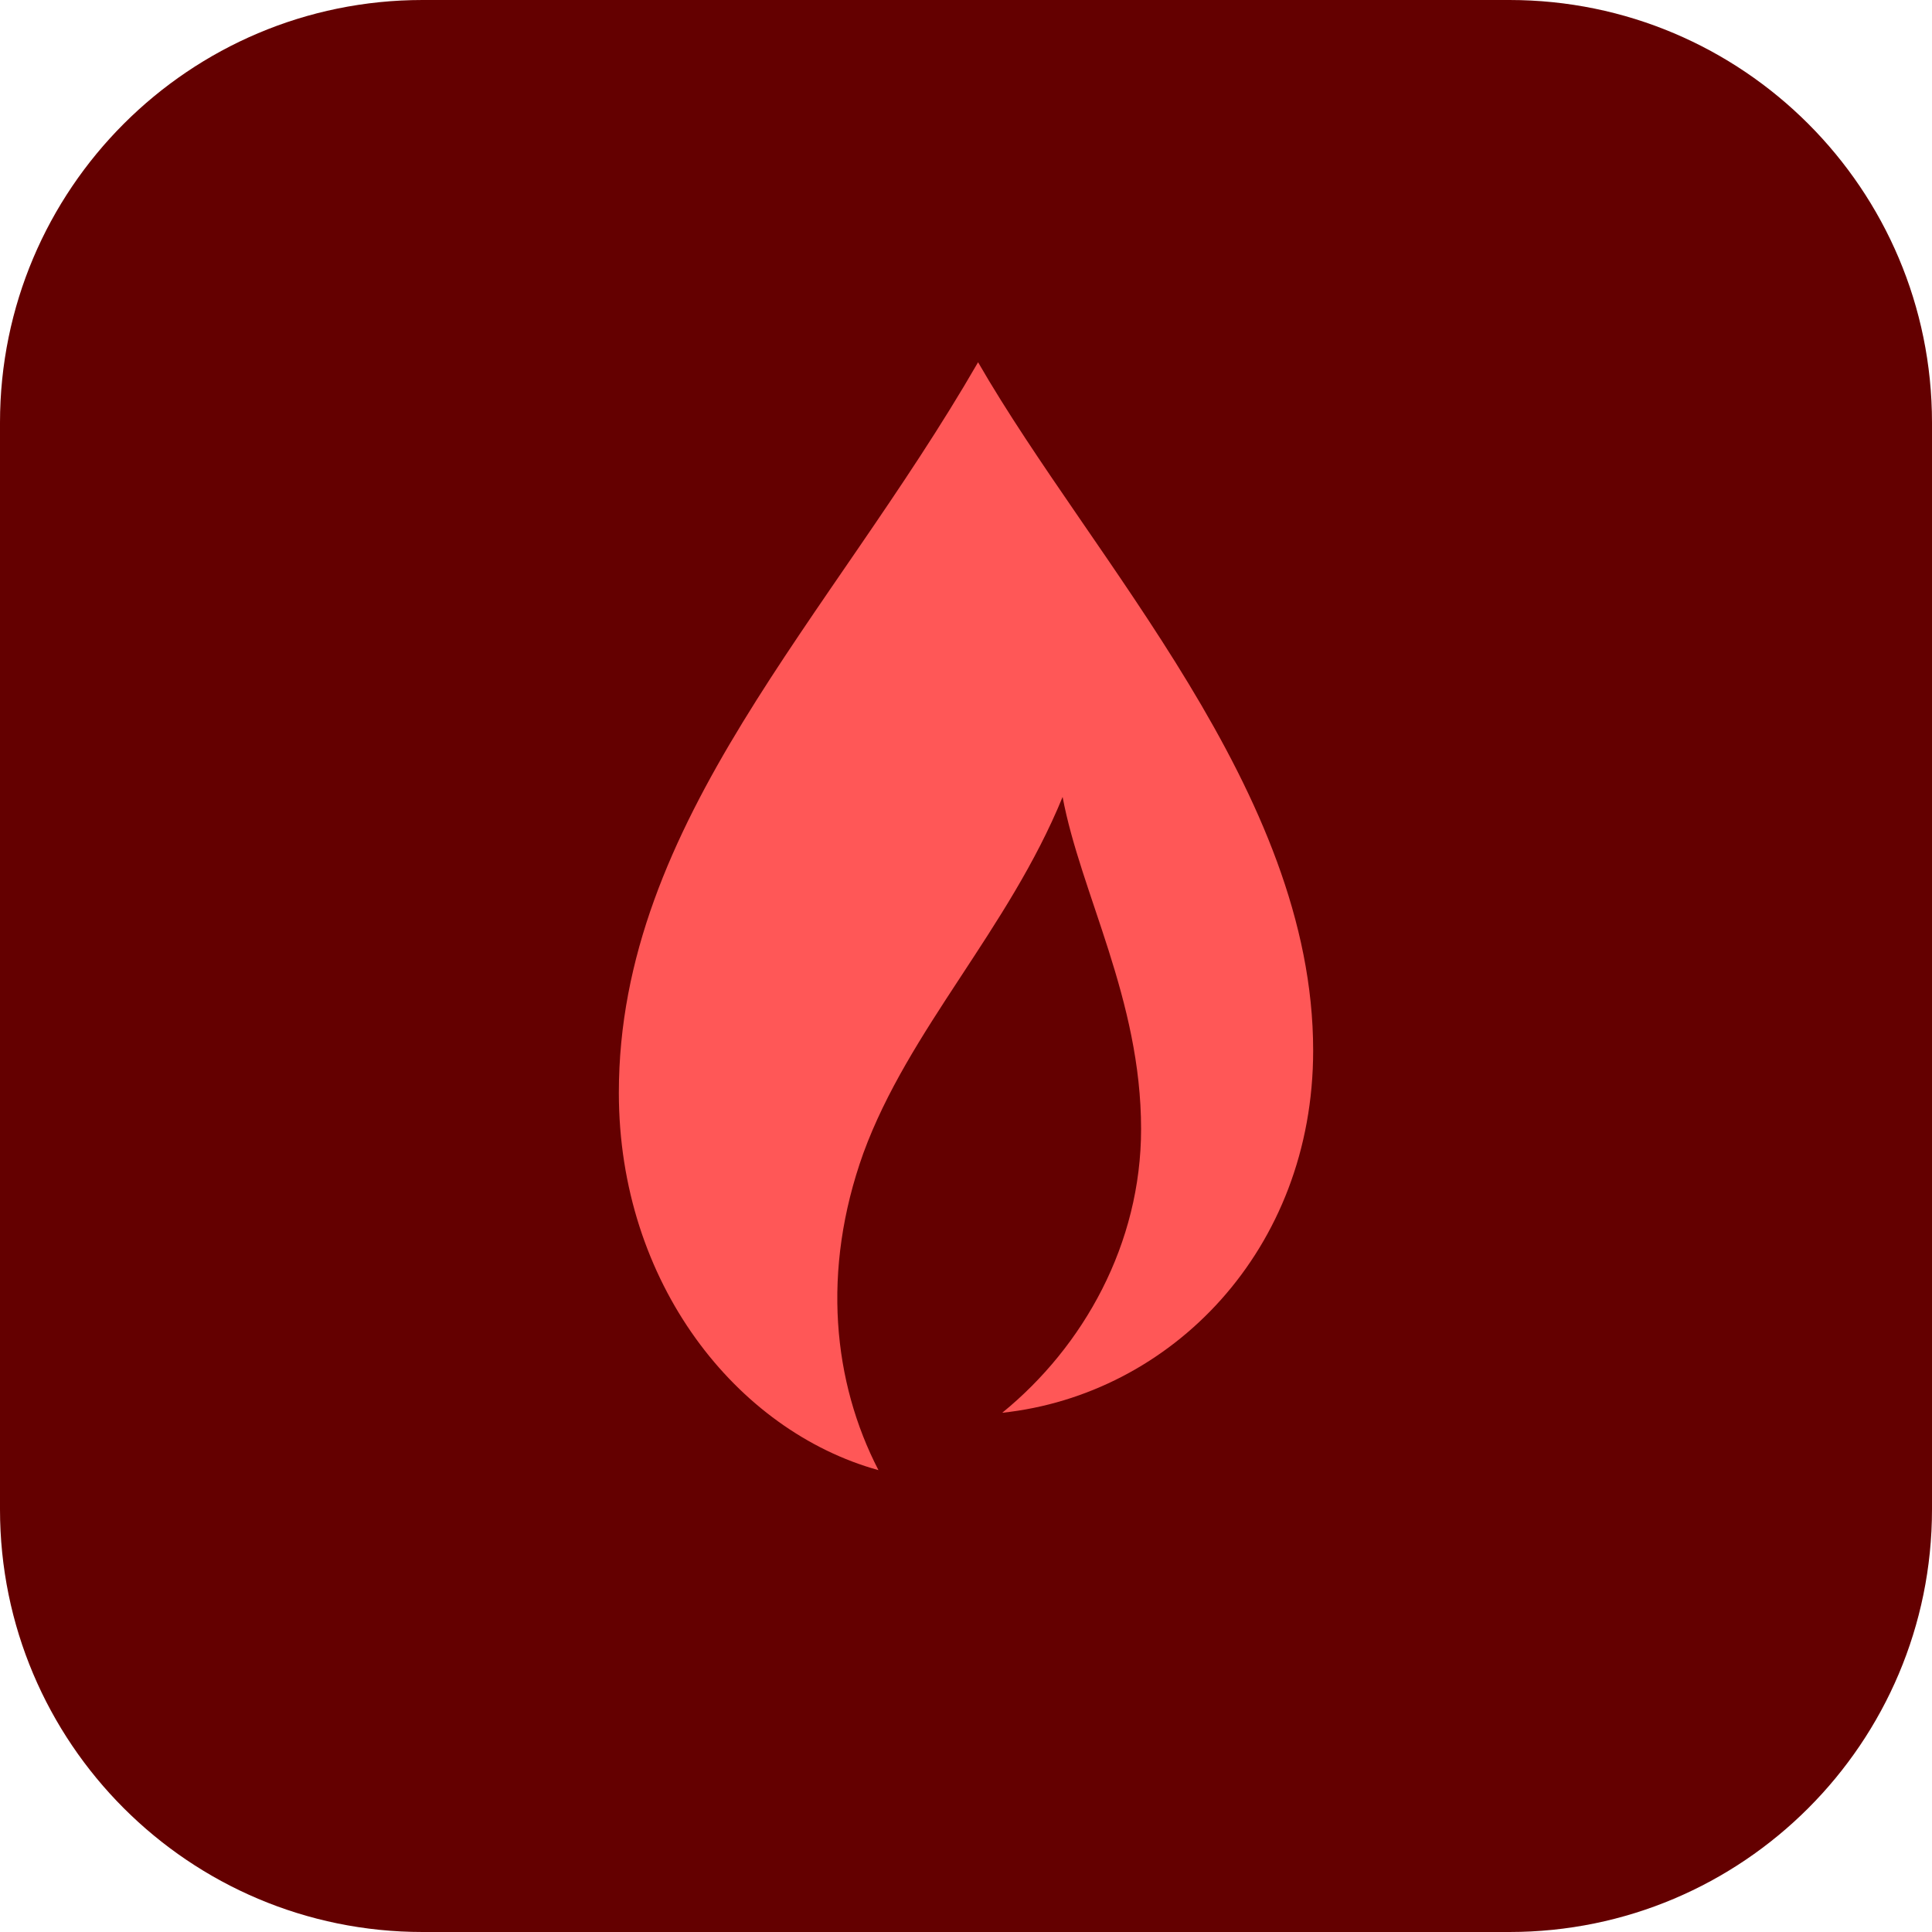
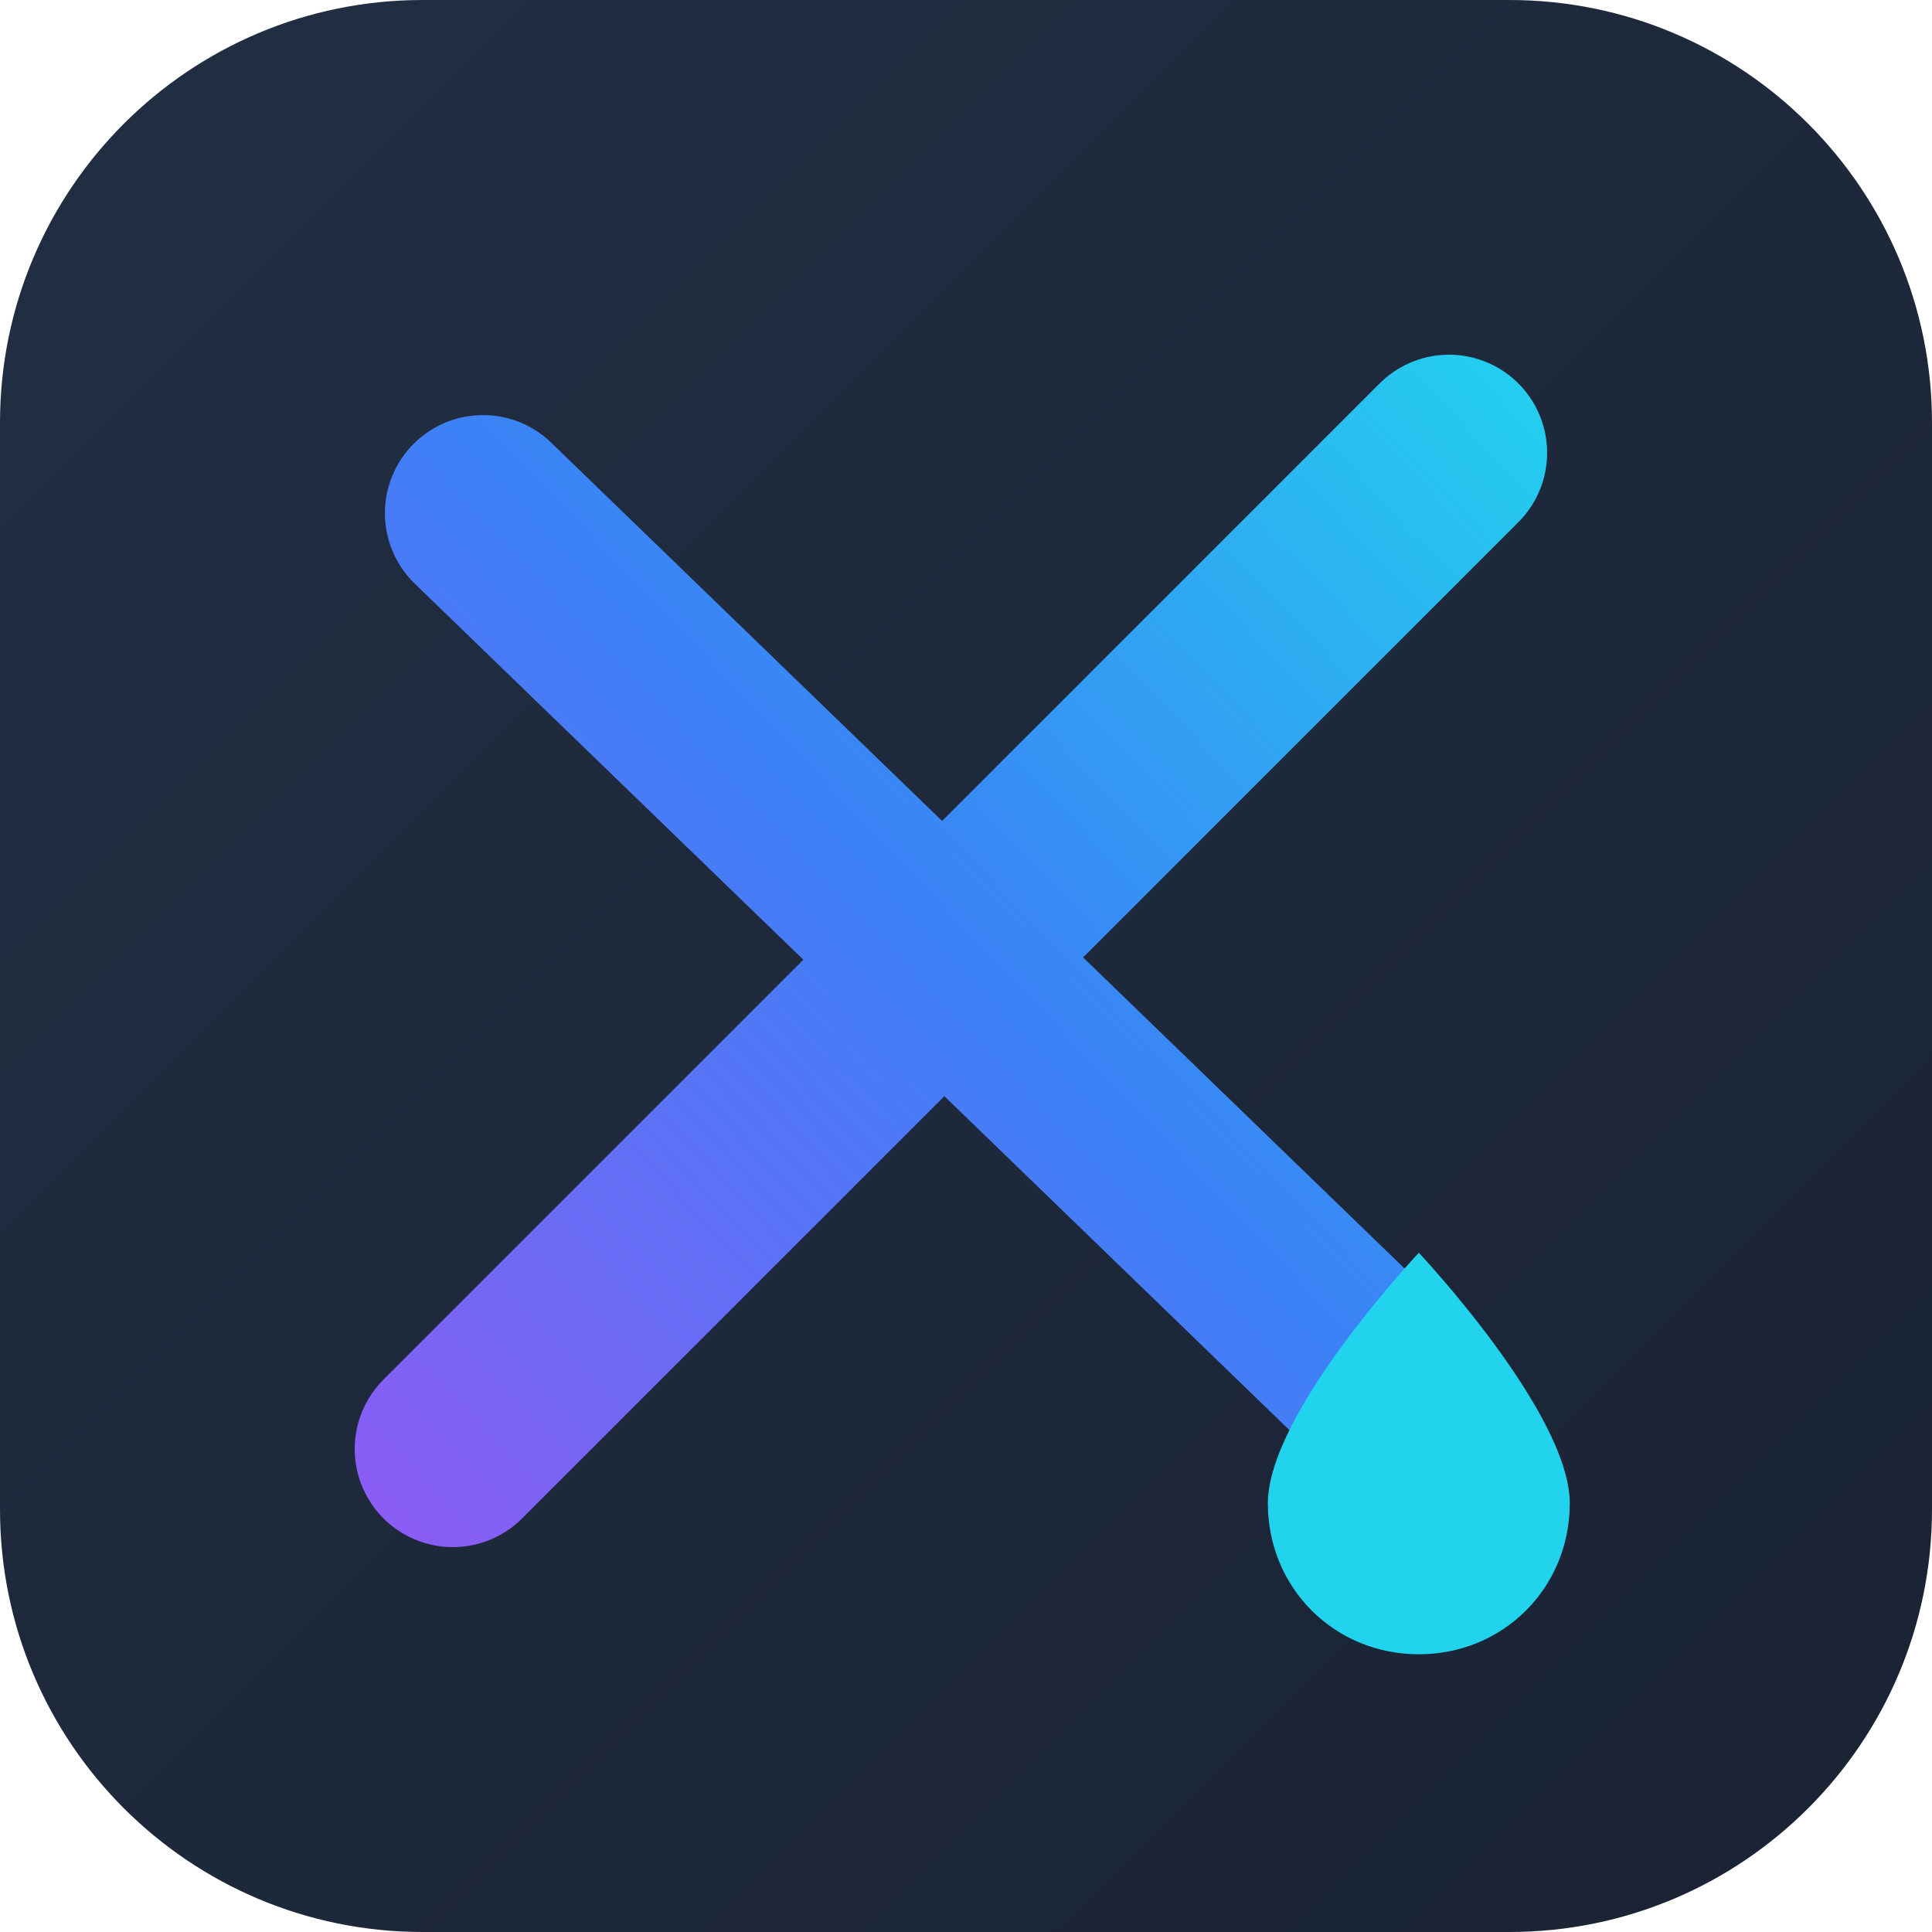
<svg xmlns="http://www.w3.org/2000/svg" viewBox="0 0 64 64" fill="none">
-   <rect width="64" height="64" rx="14" fill="#640000" />
-   <path d="M32.4 12C27.5 20.5 20.5 27.2 20.5 36.2C20.5 42.5 24.4 47.4 29.1 48.7C27.6 45.8 27.2 42.1 28.6 38.2C30.1 34.1 33.4 30.8 35.2 26.4C35.8 29.6 37.8 33.1 37.8 37.4C37.8 41.2 35.9 44.6 33.2 46.8C38.8 46.2 43.5 41.4 43.5 34.8C43.5 26.2 36.2 18.6 32.4 12Z" fill="#FF5757" />
+   <defs>
+     <linearGradient id="bg" x1="0" y1="0" x2="64" y2="64" gradientUnits="userSpaceOnUse">
+       <stop offset="0%" stop-color="#222E42" />
+       <stop offset="100%" stop-color="#192334" />
+     </linearGradient>
+     <linearGradient id="road" x1="12" y1="50" x2="52" y2="12" gradientUnits="userSpaceOnUse">
+       <stop offset="0%" stop-color="#8B5CF6" />
+       <stop offset="50%" stop-color="#3B82F6" />
+       <stop offset="100%" stop-color="#22D3EE" />
+     </linearGradient>
+   </defs>
+   <rect width="64" height="64" rx="14" fill="url(#bg)" />
+   <path d="M16 17L47 47M48 15L15 48" stroke="url(#road)" stroke-width="6.5" stroke-linecap="round" />
+   <path d="M47 41.5C47 41.5 52 46.8 52 49.8C52 52.6 49.8 54.8 47 54.8C44.2 54.8 42 52.6 42 49.8C42 46.8 47 41.5 47 41.5Z" fill="#22D3EE" />
</svg>
